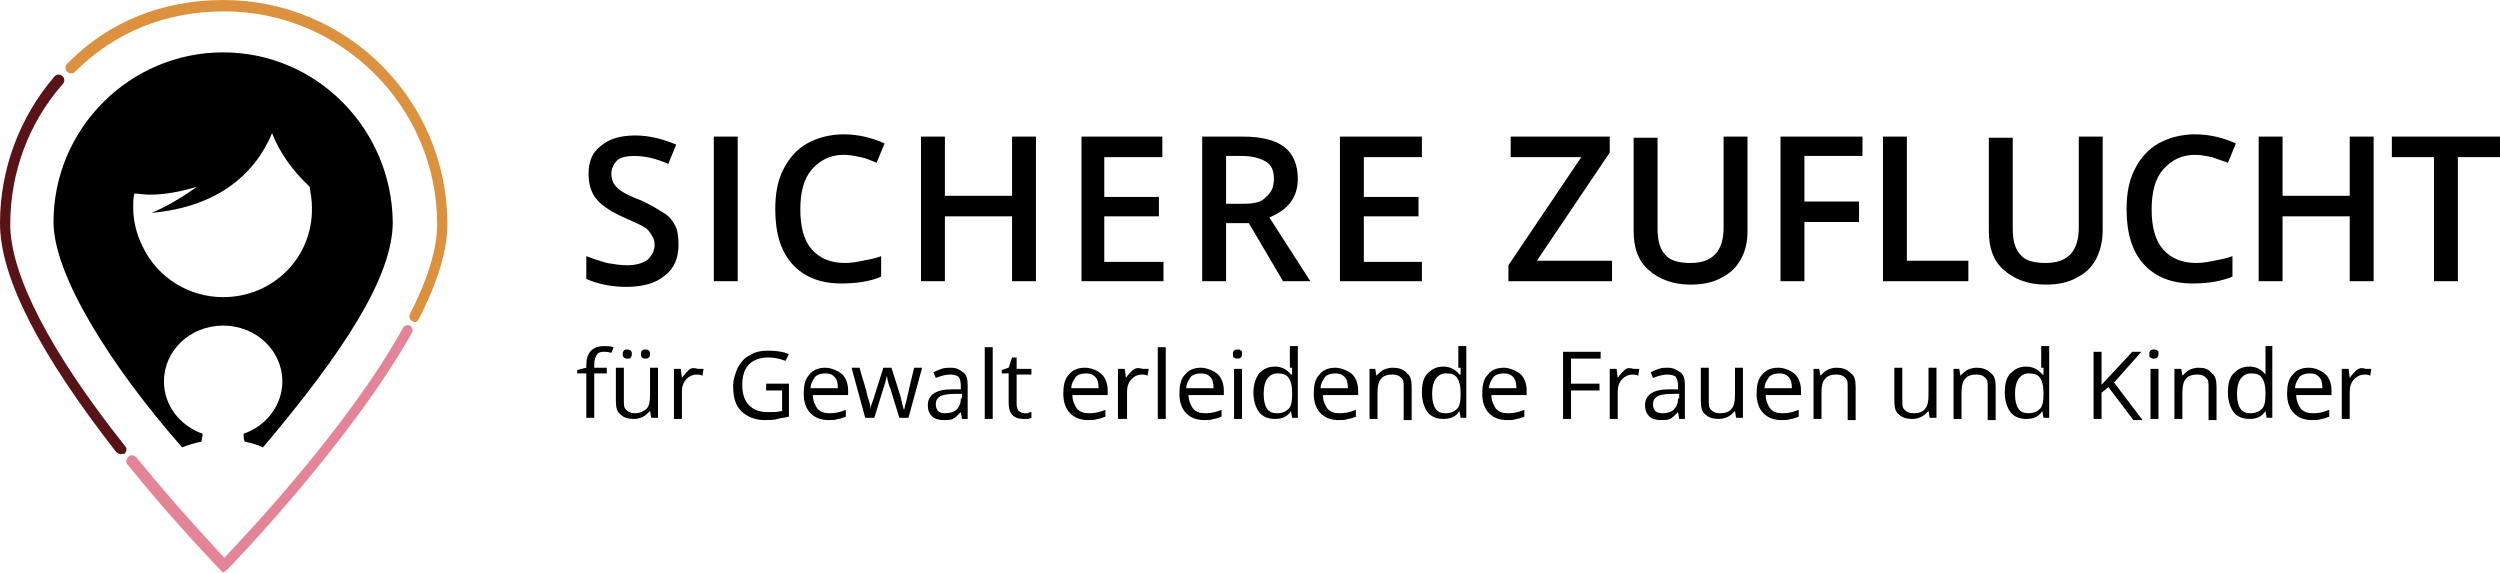
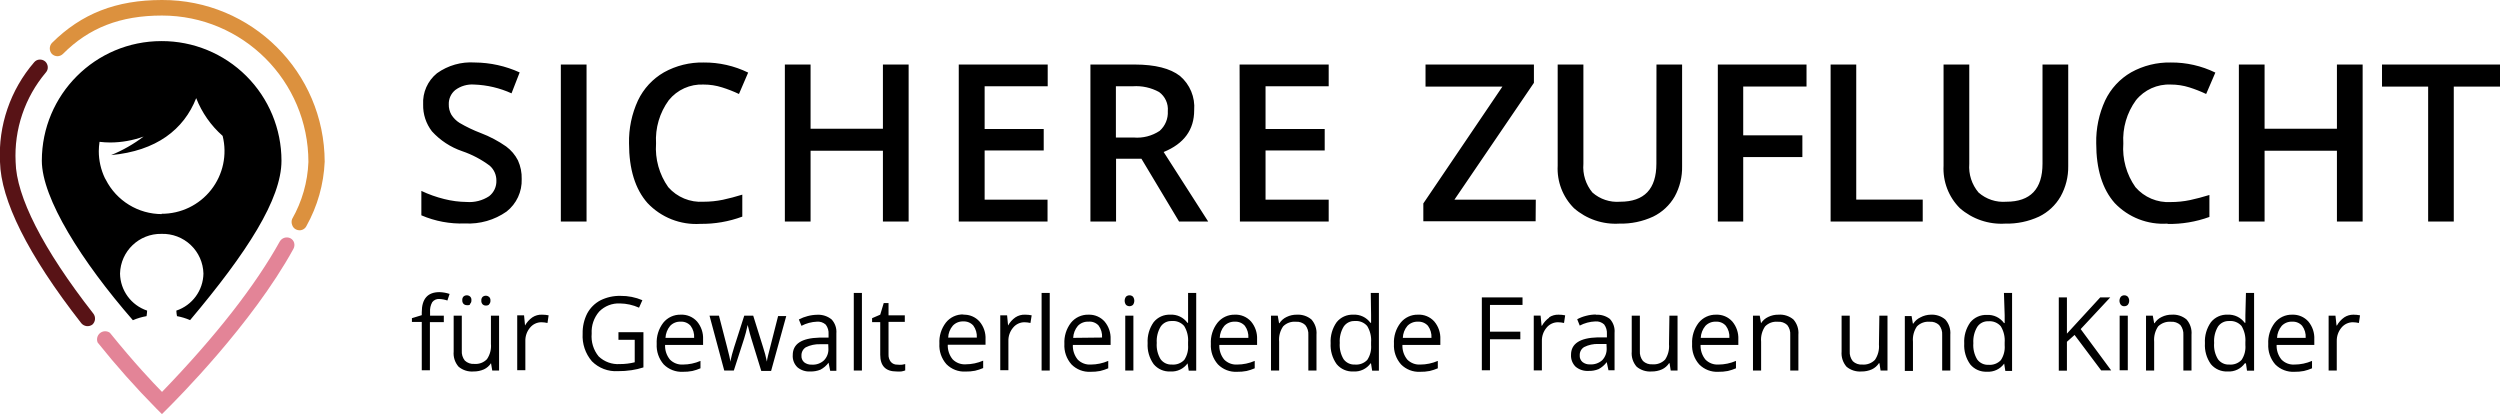
- <svg xmlns="http://www.w3.org/2000/svg" version="1.1" id="Ebene_1" x="0px" y="0px" viewBox="0 0 219.6 50.3" style="enable-background:new 0 0 219.6 50.3;" xml:space="preserve">
-   <style type="text/css">
- 	.st0{fill:#581316;}
- 	.st1{fill:#E38497;}
- 	.st2{fill:#DC913E;}
- </style>
-   <path class="st0" d="M10.6,39.9c-0.1,0-0.3-0.1-0.4-0.2C3.5,31.1,0,24.4,0,19.6c0-4.7,1.7-9.3,4.8-12.9c0.2-0.2,0.5-0.2,0.7,0  c0.2,0.2,0.2,0.5,0,0.7c-3,3.4-4.6,7.8-4.6,12.3c0,4.4,3.5,11.2,10.1,19.5c0.2,0.2,0.1,0.5-0.1,0.7C10.8,39.8,10.7,39.9,10.6,39.9z" />
-   <path class="st1" d="M19.6,50.3L19.3,50c0,0-3.9-4-8.1-9.2c-0.2-0.2-0.1-0.5,0.1-0.7c0.2-0.2,0.5-0.1,0.7,0.1  c3.5,4.3,6.7,7.7,7.7,8.8c1.8-1.9,10.9-11.5,15.7-20.2c0.1-0.2,0.4-0.3,0.6-0.2c0.2,0.1,0.3,0.4,0.2,0.6C30.7,39,20.1,49.9,20,50  L19.6,50.3z" />
-   <path class="st2" d="M19.6,0C14.3,0,9.5,1.9,5.9,5.6c-0.2,0.2-0.2,0.5,0,0.7c0.2,0.2,0.5,0.2,0.7,0c3.5-3.5,8-5.3,13.1-5.3  c10.3,0,18.7,8.4,18.7,18.7c0,2.1-0.8,4.8-2.4,7.9c-0.1,0.2,0,0.5,0.2,0.6c0.1,0,0.1,0.1,0.2,0.1c0.2,0,0.3-0.1,0.4-0.3  c1.7-3.3,2.5-6.1,2.5-8.3C39.3,8.8,30.5,0,19.6,0z" />
-   <g>
-     <g>
-       <path d="M19.6,4.6c-8.2,0-14.9,6.7-14.9,14.9C4.7,24.1,9.6,32,16,39.3c0.5-0.2,1.1-0.4,1.7-0.5c0-0.2,0.1-0.4,0.1-0.7    c-2-0.7-3.4-2.5-3.4-4.6c0-2.7,2.3-4.9,5.2-4.9s5.2,2.2,5.2,4.9c0,2.1-1.4,3.9-3.4,4.6c0,0.3,0,0.5,0.1,0.7    c0.6,0.1,1.2,0.3,1.6,0.5c7.1-8.4,11.4-15,11.4-19.8C34.4,11.3,27.8,4.6,19.6,4.6z M19.6,26.1c-3,0-5.7-1.7-7-4.3    c0-0.1-0.1-0.1-0.1-0.2c0,0,0,0,0,0c-0.5-1-0.8-2.2-0.8-3.4c0-0.4,0-0.8,0.1-1.2c0.4,0,0.9,0.1,1.3,0.1c1.5,0,2.9-0.3,4.2-0.7    c-1.5,1.1-3,1.9-4,2.3c5.6-0.5,9-3.2,10.6-7c0,0,0,0,0,0c0.7,1.8,1.9,3.4,3.3,4.7c0.1,0.6,0.2,1.2,0.2,1.8    C27.5,22.6,24,26.1,19.6,26.1z M108.4,36.8h0.7v-4.4h-0.7V36.8z M95.3,32.3c-0.6,0-1.1,0.2-1.4,0.6c-0.4,0.4-0.5,1-0.5,1.7    c0,0.7,0.2,1.3,0.6,1.7s0.9,0.6,1.6,0.6c0.3,0,0.6,0,0.8-0.1c0.2,0,0.4-0.1,0.7-0.2V36c-0.5,0.2-0.9,0.3-1.4,0.3    c-0.5,0-0.8-0.1-1.1-0.4c-0.2-0.3-0.4-0.7-0.4-1.2h3.1v-0.4c0-0.6-0.2-1.1-0.5-1.4S95.9,32.3,95.3,32.3z M94.1,34.1    c0-0.4,0.2-0.7,0.4-1c0.2-0.2,0.5-0.3,0.9-0.3c0.4,0,0.6,0.1,0.8,0.3c0.2,0.2,0.3,0.5,0.3,1H94.1z M99.5,32.5    c-0.2,0.2-0.4,0.4-0.6,0.7h0l-0.1-0.8h-0.6v4.4H99v-2.4c0-0.4,0.1-0.8,0.4-1.1s0.6-0.4,0.9-0.4c0.1,0,0.3,0,0.5,0.1l0.1-0.6    c-0.2,0-0.3,0-0.5,0C100,32.3,99.8,32.3,99.5,32.5z M108.7,30.7c-0.1,0-0.2,0-0.3,0.1c-0.1,0.1-0.1,0.2-0.1,0.3    c0,0.2,0,0.3,0.1,0.3c0.1,0.1,0.2,0.1,0.3,0.1c0.1,0,0.2,0,0.3-0.1s0.1-0.2,0.1-0.3c0-0.2,0-0.3-0.1-0.3    C108.9,30.7,108.9,30.7,108.7,30.7z M141.6,22.9H135l6.4-9.5V12h-8.7v1.8h6.2l-6.4,9.5v1.4h9.1V22.9z M105.5,32.3    c-0.6,0-1.1,0.2-1.4,0.6c-0.4,0.4-0.5,1-0.5,1.7c0,0.7,0.2,1.3,0.6,1.7s0.9,0.6,1.6,0.6c0.3,0,0.6,0,0.8-0.1    c0.2,0,0.4-0.1,0.7-0.2V36c-0.5,0.2-0.9,0.3-1.4,0.3c-0.5,0-0.8-0.1-1.1-0.4c-0.2-0.3-0.4-0.7-0.4-1.2h3.1v-0.4    c0-0.6-0.2-1.1-0.5-1.4S106,32.3,105.5,32.3z M104.2,34.1c0-0.4,0.2-0.7,0.4-1c0.2-0.2,0.5-0.3,0.9-0.3c0.4,0,0.6,0.1,0.8,0.3    c0.2,0.2,0.3,0.5,0.3,1H104.2z M102.1,23H97v-4h4.8v-1.7H97v-3.5h5.1V12H95v12.7h7.2V23z M88.8,17.2H83V12h-2.1v12.7H83V19h5.9    v5.7h2.1V12h-2.1V17.2z M60.5,32.5c-0.2,0.2-0.4,0.4-0.6,0.7h0l-0.1-0.8h-0.6v4.4h0.7v-2.4c0-0.4,0.1-0.8,0.4-1.1s0.6-0.4,0.9-0.4    c0.1,0,0.3,0,0.5,0.1l0.1-0.6c-0.2,0-0.3,0-0.5,0C61,32.3,60.7,32.3,60.5,32.5z M101.7,36.8h0.7v-6.3h-0.7V36.8z M51.5,32.1v0.2    l-0.8,0.2v0.3h0.8v3.9h0.7v-3.9h1.1v-0.5h-1.1v-0.3c0-0.4,0.1-0.6,0.2-0.8c0.1-0.2,0.3-0.3,0.6-0.3c0.2,0,0.4,0,0.7,0.1l0.2-0.5    c-0.3-0.1-0.6-0.1-0.8-0.1C52,30.4,51.5,31,51.5,32.1z M59.3,19.8c-0.2-0.4-0.5-0.8-1-1.1s-1.1-0.7-2-1.1    c-0.8-0.3-1.4-0.6-1.7-0.8c-0.3-0.2-0.5-0.4-0.7-0.7c-0.1-0.2-0.2-0.5-0.2-0.8c0-0.5,0.2-0.9,0.5-1.2c0.3-0.3,0.9-0.4,1.5-0.4    c0.9,0,1.9,0.2,3,0.7l0.7-1.7c-1.2-0.5-2.4-0.8-3.6-0.8c-1.3,0-2.3,0.3-3,0.9c-0.8,0.6-1.1,1.4-1.1,2.5c0,0.8,0.2,1.6,0.7,2.2    c0.5,0.6,1.3,1.1,2.4,1.6c1.1,0.5,1.9,0.8,2.2,1.2s0.5,0.7,0.5,1.2c0,0.5-0.2,0.9-0.6,1.3c-0.4,0.3-1,0.5-1.8,0.5    c-0.6,0-1.2-0.1-1.8-0.2c-0.7-0.2-1.3-0.4-1.8-0.6v2c0.9,0.4,2.1,0.7,3.5,0.7c1.4,0,2.6-0.3,3.4-1c0.8-0.6,1.2-1.5,1.2-2.7    C59.6,20.7,59.5,20.2,59.3,19.8z M57,31.4c0.1-0.1,0.1-0.2,0.1-0.3c0-0.1,0-0.2-0.1-0.3c-0.1-0.1-0.2-0.1-0.3-0.1s-0.2,0-0.3,0.1    c-0.1,0.1-0.1,0.2-0.1,0.3c0,0.1,0,0.2,0.1,0.3c0.1,0.1,0.2,0.1,0.3,0.1S56.9,31.5,57,31.4z M67.4,34.3h1.3v1.8    c-0.4,0.1-0.8,0.1-1.2,0.1c-0.8,0-1.3-0.2-1.7-0.6c-0.4-0.4-0.6-1-0.6-1.8c0-0.8,0.2-1.4,0.6-1.8c0.4-0.4,1-0.6,1.7-0.6    c0.5,0,1,0.1,1.5,0.3l0.3-0.6c-0.5-0.2-1.1-0.3-1.8-0.3c-0.6,0-1.2,0.1-1.6,0.4c-0.5,0.2-0.8,0.6-1.1,1.1c-0.2,0.5-0.4,1-0.4,1.6    c0,1,0.2,1.7,0.7,2.2c0.5,0.5,1.2,0.8,2.1,0.8c0.4,0,0.8,0,1.1-0.1c0.3-0.1,0.6-0.1,1-0.2v-2.9h-2V34.3z M64.8,12h-2.1v12.7h2.1    V12z M72.5,32.3c-0.6,0-1.1,0.2-1.4,0.6c-0.4,0.4-0.5,1-0.5,1.7c0,0.7,0.2,1.3,0.6,1.7s0.9,0.6,1.6,0.6c0.3,0,0.6,0,0.8-0.1    c0.2,0,0.4-0.1,0.7-0.2V36c-0.5,0.2-0.9,0.3-1.4,0.3c-0.5,0-0.8-0.1-1.1-0.4c-0.2-0.3-0.4-0.7-0.4-1.2h3.1v-0.4    c0-0.6-0.2-1.1-0.5-1.4S73,32.3,72.5,32.3z M71.2,34.1c0-0.4,0.2-0.7,0.4-1c0.2-0.2,0.5-0.3,0.9-0.3c0.4,0,0.6,0.1,0.8,0.3    c0.2,0.2,0.3,0.5,0.3,1H71.2z M77.4,24.3v-1.8c-0.5,0.2-1.1,0.3-1.6,0.4c-0.5,0.1-1,0.2-1.6,0.2c-1.2,0-2.2-0.4-2.9-1.2    c-0.7-0.8-1-2-1-3.5c0-1.5,0.3-2.7,1-3.5c0.7-0.8,1.6-1.3,2.8-1.3c0.5,0,1,0.1,1.5,0.2s0.9,0.3,1.4,0.5l0.7-1.7    c-1.1-0.5-2.3-0.8-3.6-0.8c-1.2,0-2.3,0.3-3.2,0.8c-0.9,0.5-1.6,1.3-2.1,2.3c-0.5,1-0.7,2.1-0.7,3.5c0,2.1,0.5,3.7,1.5,4.8    c1,1.1,2.4,1.7,4.3,1.7C75.3,24.9,76.5,24.7,77.4,24.3z M86.5,36.8h0.7v-6.3h-0.7V36.8z M90,36.3c-0.2,0-0.4-0.1-0.5-0.2    s-0.2-0.3-0.2-0.6v-2.6h1.3v-0.5h-1.3v-1h-0.4l-0.3,0.9L88,32.5v0.3h0.6v2.6c0,0.9,0.4,1.4,1.3,1.4c0.1,0,0.2,0,0.4,0    c0.1,0,0.2-0.1,0.3-0.1v-0.5c-0.1,0-0.2,0-0.3,0.1C90.2,36.3,90.1,36.3,90,36.3z M83.5,32.3c-0.3,0-0.5,0-0.8,0.1    s-0.5,0.2-0.7,0.3l0.2,0.5c0.5-0.2,0.9-0.3,1.3-0.3c0.3,0,0.6,0.1,0.7,0.2s0.2,0.4,0.2,0.8v0.3l-0.8,0c-1.4,0-2.1,0.5-2.1,1.4    c0,0.4,0.1,0.7,0.4,1c0.2,0.2,0.6,0.3,1,0.3c0.3,0,0.6,0,0.8-0.1c0.2-0.1,0.4-0.3,0.7-0.6h0l0.1,0.6h0.5v-3c0-0.5-0.1-0.9-0.4-1.1    S84.1,32.3,83.5,32.3z M84.4,35c0,0.4-0.1,0.7-0.4,1c-0.2,0.2-0.6,0.3-1,0.3c-0.3,0-0.5-0.1-0.6-0.2s-0.2-0.3-0.2-0.6    c0-0.3,0.1-0.5,0.4-0.7c0.2-0.1,0.6-0.2,1.2-0.2l0.7,0V35z M79.5,35.6c0,0.2-0.1,0.4-0.1,0.4h0c-0.1-0.3-0.2-0.7-0.3-1.2l-0.8-2.5    h-0.7l-0.8,2.5c0,0.1-0.1,0.3-0.2,0.6c-0.1,0.2-0.1,0.4-0.1,0.6h0c0-0.2-0.1-0.6-0.3-1.2c-0.1-0.6-0.4-1.4-0.7-2.5h-0.7l1.2,4.4    h0.8l0.8-2.6c0.1-0.3,0.2-0.6,0.3-1.1h0c0.1,0.6,0.2,0.9,0.3,1.1l0.8,2.6h0.8l1.2-4.4h-0.7C79.8,34.3,79.6,35.4,79.5,35.6z     M57.1,34.7c0,0.6-0.1,1-0.3,1.2s-0.6,0.4-1,0.4c-0.4,0-0.6-0.1-0.8-0.3s-0.2-0.4-0.2-0.8v-2.9h-0.7v2.9c0,0.6,0.1,1,0.4,1.2    c0.3,0.3,0.7,0.4,1.2,0.4c0.3,0,0.6-0.1,0.8-0.2c0.2-0.1,0.4-0.3,0.6-0.5h0l0.1,0.6h0.6v-4.4h-0.7V34.7z M55.4,31.4    c0.1-0.1,0.1-0.2,0.1-0.3c0-0.1,0-0.2-0.1-0.3c-0.1-0.1-0.2-0.1-0.3-0.1c-0.1,0-0.2,0-0.3,0.1c-0.1,0.1-0.1,0.2-0.1,0.3    c0,0.1,0,0.2,0.1,0.3s0.2,0.1,0.3,0.1C55.3,31.5,55.4,31.5,55.4,31.4z M156.2,32.3c-0.6,0-1.1,0.2-1.4,0.6c-0.4,0.4-0.5,1-0.5,1.7    c0,0.7,0.2,1.3,0.6,1.7s0.9,0.6,1.6,0.6c0.3,0,0.6,0,0.8-0.1c0.2,0,0.4-0.1,0.7-0.2V36c-0.5,0.2-0.9,0.3-1.4,0.3    c-0.5,0-0.8-0.1-1.1-0.4c-0.2-0.3-0.4-0.7-0.4-1.2h3.1v-0.4c0-0.6-0.2-1.1-0.5-1.4S156.8,32.3,156.2,32.3z M155,34.1    c0-0.4,0.2-0.7,0.4-1c0.2-0.2,0.5-0.3,0.9-0.3c0.4,0,0.6,0.1,0.8,0.3c0.2,0.2,0.3,0.5,0.3,1H155z M196.1,24.3v-1.8    c-0.5,0.2-1.1,0.3-1.6,0.4c-0.5,0.1-1,0.2-1.6,0.2c-1.2,0-2.2-0.4-2.9-1.2s-1-2-1-3.5c0-1.5,0.3-2.7,1-3.5    c0.7-0.8,1.6-1.3,2.8-1.3c0.5,0,1,0.1,1.5,0.2c0.5,0.2,0.9,0.3,1.4,0.5l0.7-1.7c-1.1-0.5-2.3-0.8-3.6-0.8c-1.2,0-2.3,0.3-3.2,0.8    c-0.9,0.5-1.6,1.3-2.1,2.3c-0.5,1-0.7,2.1-0.7,3.5c0,2.1,0.5,3.7,1.5,4.8c1,1.1,2.4,1.7,4.3,1.7C194,24.9,195.1,24.7,196.1,24.3z     M188.1,30.9h-0.8l-2.7,2.9v-2.9h-0.7v5.9h0.7v-2.3l0.6-0.5l2.2,2.9h0.8l-2.5-3.3L188.1,30.9z M188.9,36.8h0.7v-4.4h-0.7V36.8z     M189.2,30.7c-0.1,0-0.2,0-0.3,0.1c-0.1,0.1-0.1,0.2-0.1,0.3c0,0.2,0,0.3,0.1,0.3c0.1,0.1,0.2,0.1,0.3,0.1c0.1,0,0.2,0,0.3-0.1    s0.1-0.2,0.1-0.3c0-0.2,0-0.3-0.1-0.3C189.4,30.7,189.3,30.7,189.2,30.7z M184.7,20.2V12h-2.1v8c0,2.1-1,3.1-2.9,3.1    c-1,0-1.8-0.2-2.2-0.7c-0.5-0.5-0.7-1.3-0.7-2.3v-8h-2.1v8.2c0,1.5,0.4,2.6,1.3,3.4c0.9,0.8,2.1,1.3,3.7,1.3c1.1,0,2-0.2,2.7-0.6    c0.8-0.4,1.3-0.9,1.7-1.6C184.5,22,184.7,21.2,184.7,20.2z M173.6,32.3c-0.3,0-0.6,0.1-0.8,0.2s-0.4,0.3-0.6,0.5h0l-0.1-0.6h-0.5    v4.4h0.7v-2.3c0-0.6,0.1-1,0.3-1.2c0.2-0.3,0.6-0.4,1-0.4c0.4,0,0.6,0.1,0.8,0.3s0.2,0.4,0.2,0.8v2.9h0.7v-2.9    c0-0.6-0.1-1-0.4-1.2C174.5,32.4,174.1,32.3,173.6,32.3z M179.5,32.3l0,0.3l0,0.3h-0.1c-0.3-0.4-0.8-0.7-1.4-0.7    c-0.6,0-1,0.2-1.4,0.6s-0.5,1-0.5,1.7s0.2,1.3,0.5,1.7s0.8,0.6,1.4,0.6c0.6,0,1.1-0.2,1.4-0.7h0l0.1,0.6h0.5v-6.3h-0.7V32.3z     M179.5,34.7c0,0.6-0.1,1-0.3,1.2c-0.2,0.2-0.5,0.4-1,0.4c-0.4,0-0.7-0.1-0.9-0.4c-0.2-0.3-0.3-0.7-0.3-1.3c0-0.6,0.1-1,0.3-1.3    c0.2-0.3,0.5-0.5,0.9-0.5c0.5,0,0.8,0.1,1,0.4c0.2,0.3,0.3,0.7,0.3,1.3V34.7z M206.4,17.2h-5.9V12h-2.1v12.7h2.1V19h5.9v5.7h2.1    V12h-2.1V17.2z M193.1,32.3c-0.3,0-0.6,0.1-0.8,0.2s-0.4,0.3-0.6,0.5h0l-0.1-0.6H191v4.4h0.7v-2.3c0-0.6,0.1-1,0.3-1.2    c0.2-0.3,0.6-0.4,1-0.4c0.4,0,0.6,0.1,0.8,0.3s0.2,0.4,0.2,0.8v2.9h0.7v-2.9c0-0.6-0.1-1-0.4-1.2C194,32.4,193.6,32.3,193.1,32.3z     M210.1,12v1.8h3.7v10.9h2.1V13.8h3.7V12H210.1z M207,32.5c-0.2,0.2-0.4,0.4-0.6,0.7h0l-0.1-0.8h-0.6v4.4h0.7v-2.4    c0-0.4,0.1-0.8,0.4-1.1c0.3-0.3,0.6-0.4,0.9-0.4c0.1,0,0.3,0,0.5,0.1l0.1-0.6c-0.2,0-0.3,0-0.5,0C207.5,32.3,207.3,32.3,207,32.5z     M169.4,34.7c0,0.6-0.1,1-0.3,1.2c-0.2,0.3-0.6,0.4-1,0.4c-0.4,0-0.6-0.1-0.8-0.3c-0.2-0.2-0.2-0.4-0.2-0.8v-2.9h-0.7v2.9    c0,0.6,0.1,1,0.4,1.2c0.3,0.3,0.7,0.4,1.2,0.4c0.3,0,0.6-0.1,0.8-0.2c0.2-0.1,0.4-0.3,0.6-0.5h0l0.1,0.6h0.6v-4.4h-0.7V34.7z     M199,32.3l0,0.3l0,0.3H199c-0.3-0.4-0.8-0.7-1.4-0.7c-0.6,0-1,0.2-1.4,0.6s-0.5,1-0.5,1.7s0.2,1.3,0.5,1.7s0.8,0.6,1.4,0.6    c0.6,0,1.1-0.2,1.4-0.7h0l0.1,0.6h0.5v-6.3H199V32.3z M199,34.7c0,0.6-0.1,1-0.3,1.2c-0.2,0.2-0.5,0.4-1,0.4    c-0.4,0-0.7-0.1-0.9-0.4c-0.2-0.3-0.3-0.7-0.3-1.3c0-0.6,0.1-1,0.3-1.3c0.2-0.3,0.5-0.5,0.9-0.5c0.5,0,0.8,0.1,1,0.4    c0.2,0.3,0.3,0.7,0.3,1.3V34.7z M202.8,32.3c-0.6,0-1.1,0.2-1.4,0.6c-0.4,0.4-0.5,1-0.5,1.7c0,0.7,0.2,1.3,0.6,1.7    s0.9,0.6,1.6,0.6c0.3,0,0.6,0,0.8-0.1c0.2,0,0.4-0.1,0.7-0.2V36c-0.5,0.2-0.9,0.3-1.4,0.3c-0.5,0-0.8-0.1-1.1-0.4    c-0.2-0.3-0.4-0.7-0.4-1.2h3.1v-0.4c0-0.6-0.2-1.1-0.5-1.4S203.4,32.3,202.8,32.3z M201.6,34.1c0-0.4,0.2-0.7,0.4-1    c0.2-0.2,0.5-0.3,0.9-0.3c0.4,0,0.6,0.1,0.8,0.3c0.2,0.2,0.3,0.5,0.3,1H201.6z M161.3,32.3c-0.3,0-0.6,0.1-0.8,0.2    s-0.4,0.3-0.6,0.5h0l-0.1-0.6h-0.5v4.4h0.7v-2.3c0-0.6,0.1-1,0.3-1.2c0.2-0.3,0.6-0.4,1-0.4c0.4,0,0.6,0.1,0.8,0.3    c0.2,0.2,0.2,0.4,0.2,0.8v2.9h0.7v-2.9c0-0.6-0.1-1-0.4-1.2C162.2,32.4,161.8,32.3,161.3,32.3z M117.7,24.7h7.2V23h-5.1v-4h4.8    v-1.7h-4.8v-3.5h5.1V12h-7.2V24.7z M128.3,32.3l0,0.3l0,0.3h-0.1c-0.3-0.4-0.8-0.7-1.4-0.7c-0.6,0-1,0.2-1.4,0.6s-0.5,1-0.5,1.7    s0.2,1.3,0.5,1.7s0.8,0.6,1.4,0.6c0.6,0,1.1-0.2,1.4-0.7h0l0.1,0.6h0.5v-6.3h-0.7V32.3z M128.3,34.7c0,0.6-0.1,1-0.3,1.2    c-0.2,0.2-0.5,0.4-1,0.4c-0.4,0-0.7-0.1-0.9-0.4c-0.2-0.3-0.3-0.7-0.3-1.3c0-0.6,0.1-1,0.3-1.3c0.2-0.3,0.5-0.5,0.9-0.5    c0.5,0,0.8,0.1,1,0.4c0.2,0.3,0.3,0.7,0.3,1.3V34.7z M132.1,32.3c-0.6,0-1.1,0.2-1.4,0.6c-0.4,0.4-0.5,1-0.5,1.7    c0,0.7,0.2,1.3,0.6,1.7c0.4,0.4,0.9,0.6,1.6,0.6c0.3,0,0.6,0,0.8-0.1c0.2,0,0.4-0.1,0.7-0.2V36c-0.5,0.2-0.9,0.3-1.4,0.3    c-0.5,0-0.8-0.1-1.1-0.4c-0.2-0.3-0.4-0.7-0.4-1.2h3.1v-0.4c0-0.6-0.2-1.1-0.5-1.4S132.6,32.3,132.1,32.3z M130.8,34.1    c0-0.4,0.2-0.7,0.4-1c0.2-0.2,0.5-0.3,0.9-0.3c0.4,0,0.6,0.1,0.8,0.3c0.2,0.2,0.3,0.5,0.3,1H130.8z M114,15.7    c0-1.2-0.4-2.2-1.2-2.8c-0.8-0.6-2-0.9-3.6-0.9h-3.6v12.7h2.1v-5.1h2l3,5.1h2.4l-3.6-5.6C113.2,18.4,114,17.3,114,15.7z     M109.1,17.9h-1.4v-4.2h1.4c0.9,0,1.6,0.2,2.1,0.5c0.5,0.3,0.7,0.8,0.7,1.5c0,0.7-0.2,1.2-0.7,1.6    C110.8,17.8,110.1,17.9,109.1,17.9z M137.3,36.8h0.7v-2.5h2.5v-0.6H138v-2.2h2.6v-0.6h-3.3V36.8z M172.9,22.9h-5.4V12h-2.1v12.7    h7.5V22.9z M122.3,32.3c-0.3,0-0.6,0.1-0.8,0.2s-0.4,0.3-0.6,0.5h0l-0.1-0.6h-0.5v4.4h0.7v-2.3c0-0.6,0.1-1,0.3-1.2    c0.2-0.3,0.6-0.4,1-0.4c0.4,0,0.6,0.1,0.8,0.3s0.2,0.4,0.2,0.8v2.9h0.7v-2.9c0-0.6-0.1-1-0.4-1.2    C123.3,32.4,122.8,32.3,122.3,32.3z M117.3,32.3c-0.6,0-1.1,0.2-1.4,0.6c-0.4,0.4-0.5,1-0.5,1.7c0,0.7,0.2,1.3,0.6,1.7    s0.9,0.6,1.6,0.6c0.3,0,0.6,0,0.8-0.1c0.2,0,0.4-0.1,0.7-0.2V36c-0.5,0.2-0.9,0.3-1.4,0.3c-0.5,0-0.8-0.1-1.1-0.4    c-0.2-0.3-0.4-0.7-0.4-1.2h3.1v-0.4c0-0.6-0.2-1.1-0.5-1.4S117.8,32.3,117.3,32.3z M116,34.1c0-0.4,0.2-0.7,0.4-1    c0.2-0.2,0.5-0.3,0.9-0.3c0.4,0,0.6,0.1,0.8,0.3c0.2,0.2,0.3,0.5,0.3,1H116z M113.5,32.3l0,0.3l0,0.3h-0.1    c-0.3-0.4-0.8-0.7-1.4-0.7c-0.6,0-1,0.2-1.4,0.6c-0.3,0.4-0.5,1-0.5,1.7s0.2,1.3,0.5,1.7s0.8,0.6,1.4,0.6c0.6,0,1.1-0.2,1.4-0.7h0    l0.1,0.6h0.5v-6.3h-0.7V32.3z M113.5,34.7c0,0.6-0.1,1-0.3,1.2c-0.2,0.2-0.5,0.4-1,0.4c-0.4,0-0.7-0.1-0.9-0.4    c-0.2-0.3-0.3-0.7-0.3-1.3c0-0.6,0.1-1,0.3-1.3c0.2-0.3,0.5-0.5,0.9-0.5c0.5,0,0.8,0.1,1,0.4c0.2,0.3,0.3,0.7,0.3,1.3V34.7z     M151.4,20c0,2.1-1,3.1-2.9,3.1c-1,0-1.8-0.2-2.2-0.7c-0.5-0.5-0.7-1.3-0.7-2.3v-8h-2.1v8.2c0,1.5,0.4,2.6,1.3,3.4    c0.9,0.8,2.1,1.3,3.7,1.3c1.1,0,2-0.2,2.7-0.6c0.8-0.4,1.3-0.9,1.7-1.6c0.4-0.7,0.6-1.5,0.6-2.5V12h-2.1V20z M156.4,24.7h2.1v-5.2    h4.8v-1.8h-4.8v-4h5.1V12h-7.2V24.7z M152.4,34.7c0,0.6-0.1,1-0.3,1.2c-0.2,0.3-0.6,0.4-1,0.4c-0.4,0-0.6-0.1-0.8-0.3    c-0.2-0.2-0.2-0.4-0.2-0.8v-2.9h-0.7v2.9c0,0.6,0.1,1,0.4,1.2c0.3,0.3,0.7,0.4,1.2,0.4c0.3,0,0.6-0.1,0.8-0.2    c0.2-0.1,0.4-0.3,0.6-0.5h0l0.1,0.6h0.6v-4.4h-0.7V34.7z M142.7,32.5c-0.2,0.2-0.4,0.4-0.6,0.7h0l-0.1-0.8h-0.6v4.4h0.7v-2.4    c0-0.4,0.1-0.8,0.4-1.1c0.3-0.3,0.6-0.4,0.9-0.4c0.1,0,0.3,0,0.5,0.1l0.1-0.6c-0.2,0-0.3,0-0.5,0    C143.2,32.3,142.9,32.3,142.7,32.5z M146.5,32.3c-0.3,0-0.5,0-0.8,0.1c-0.3,0.1-0.5,0.2-0.7,0.3l0.2,0.5c0.5-0.2,0.9-0.3,1.3-0.3    c0.3,0,0.6,0.1,0.7,0.2c0.1,0.2,0.2,0.4,0.2,0.8v0.3l-0.8,0c-1.4,0-2.1,0.5-2.1,1.4c0,0.4,0.1,0.7,0.4,1c0.2,0.2,0.6,0.3,1,0.3    c0.3,0,0.6,0,0.8-0.1c0.2-0.1,0.4-0.3,0.7-0.6h0l0.1,0.6h0.5v-3c0-0.5-0.1-0.9-0.4-1.1S147,32.3,146.5,32.3z M147.4,35    c0,0.4-0.1,0.7-0.4,1c-0.2,0.2-0.6,0.3-1,0.3c-0.3,0-0.5-0.1-0.6-0.2c-0.1-0.1-0.2-0.3-0.2-0.6c0-0.3,0.1-0.5,0.4-0.7    c0.2-0.1,0.6-0.2,1.2-0.2l0.7,0V35z" />
-     </g>
-   </g>
+ <svg xmlns="http://www.w3.org/2000/svg" id="Ebene_1" data-name="Ebene 1" viewBox="0 0 307.22 51.51">
+   <path d="M11.48,38.55C5.23,30.56,2,24.11,1.92,19.9a15.84,15.84,0,0,1,3.72-11,.92.92,0,0,0,.23-.69,1,1,0,0,0-.32-.66,1,1,0,0,0-.7-.23.92.92,0,0,0-.65.33A17.38,17.38,0,0,0,0,19.9c.11,4.66,3.35,11.33,10,19.83a1,1,0,0,0,1.35.16A1,1,0,0,0,11.48,38.55Z" style="fill:#581316" />
+   <path d="M36.15,29.85a.91.91,0,0,0-.46-.57,1,1,0,0,0-1.3.38c-3,5.41-7.85,11.64-14.48,18.5-1.15-1.18-3.35-3.49-6.41-7.27A1,1,0,0,0,12,42.09a104.27,104.27,0,0,0,7.22,8.12l.68.68.7-.7c1-1,10.37-10.34,15.46-19.61A1,1,0,0,0,36.15,29.85Z" style="fill:#e38497" />
+   <path d="M19.91,0C14.26,0,10,1.68,6.38,5.28a1,1,0,0,0,0,1.35,1,1,0,0,0,.67.28h0a1,1,0,0,0,.68-.28c3.2-3.22,7.06-4.72,12.17-4.72a18,18,0,0,1,18,18,15.35,15.35,0,0,1-2,7,1,1,0,0,0,0,.73.91.91,0,0,0,.48.56,1,1,0,0,0,.42.1.94.94,0,0,0,.86-.53,17.77,17.77,0,0,0,2.24-7.89A19.93,19.93,0,0,0,19.91,0Z" style="fill:#dc913e" />
+   <path d="M19.84,5.05a14.7,14.7,0,0,0-14.7,14.7c0,4.6,4.89,12.37,11.19,19.6a7.4,7.4,0,0,1,1.68-.5,6.21,6.21,0,0,0,.07-.68,4.88,4.88,0,0,1-3.33-4.55,5,5,0,0,1,5.1-4.88A5,5,0,0,1,25,33.62a4.88,4.88,0,0,1-3.33,4.55c0,.25.05.48.08.68a7.28,7.28,0,0,1,1.61.49c7-8.31,11.23-14.87,11.23-19.59A14.7,14.7,0,0,0,19.84,5.05Zm.07,21.26A7.73,7.73,0,0,1,13,22.08l-.11-.19h0a7.7,7.7,0,0,1-.75-3.32,8.49,8.49,0,0,1,.09-1.14,11.38,11.38,0,0,0,1.31.08,12.12,12.12,0,0,0,4.11-.73,17.71,17.71,0,0,1-4,2.28c5.56-.51,8.94-3.14,10.46-7l0,0a12.06,12.06,0,0,0,3.25,4.64,7.7,7.7,0,0,1-7.52,9.57ZM292.72,7.93v2.71h5.67V27.22h3.15V10.64h5.68V7.93ZM83.66,38.67a2.67,2.67,0,0,0-2.16,1,3.93,3.93,0,0,0-.8,2.59,3.53,3.53,0,0,0,.86,2.52,3.1,3.1,0,0,0,2.36.91,5.57,5.57,0,0,0,1.16-.1,5.82,5.82,0,0,0,1-.33v-.91a5.49,5.49,0,0,1-2.15.45,2.07,2.07,0,0,1-1.6-.61,2.66,2.66,0,0,1-.6-1.8H86.4V41.7a3.17,3.17,0,0,0-.74-2.19A2.53,2.53,0,0,0,83.66,38.67Zm-1.88,2.85a2.49,2.49,0,0,1,.57-1.47,1.66,1.66,0,0,1,1.29-.52,1.5,1.5,0,0,1,1.23.51,2.22,2.22,0,0,1,.43,1.48Zm28.49,3.29a1,1,0,0,1-.79-.33,1.35,1.35,0,0,1-.29-.93v-4h2v-.8h-2V37.24h-.59l-.43,1.43-1,.43v.49h1v4c0,1.37.66,2.06,2,2.06a4.4,4.4,0,0,0,.58,0,2.39,2.39,0,0,0,.49-.13v-.78l-.4.08A3,3,0,0,1,110.27,44.81Zm-5.35.72h1V36h-1ZM287.18,15.82h-8.89V7.93h-3.16V27.22h3.16v-8.7h8.89v8.7h3.16V7.93h-3.16ZM94.37,43.75a5.43,5.43,0,0,0-.13.69h0a14.13,14.13,0,0,0-.47-1.78l-1.21-3.87h-1.1l-1.24,3.87c-.07.22-.16.51-.26.88s-.17.67-.22.91h0c0-.31-.17-.91-.39-1.79s-.56-2.17-1-3.87H87.19L89,45.53h1.18l1.27-3.94c.13-.39.27-.94.43-1.66h0c.21.86.36,1.41.44,1.65l1.23,4h1.21l1.86-6.74h-1C94.87,41.79,94.44,43.45,94.37,43.75Zm6.08-5.07a4.87,4.87,0,0,0-1.19.16,4.74,4.74,0,0,0-1.09.42l.32.78a4.44,4.44,0,0,1,1.9-.51,1.41,1.41,0,0,1,1.09.37,1.72,1.72,0,0,1,.34,1.17v.42l-1.14,0c-2.18.06-3.26.78-3.26,2.14A1.9,1.9,0,0,0,98,45.14a2.25,2.25,0,0,0,1.57.51,3.11,3.11,0,0,0,1.25-.22,2.93,2.93,0,0,0,1-.86h0l.2,1h.76v-4.6a2.25,2.25,0,0,0-.58-1.71A2.57,2.57,0,0,0,100.45,38.68Zm1.35,4.15a1.92,1.92,0,0,1-.55,1.46,2,2,0,0,1-1.49.52,1.41,1.41,0,0,1-.94-.29,1,1,0,0,1-.33-.84,1.15,1.15,0,0,1,.53-1,3.68,3.68,0,0,1,1.76-.38l1,0ZM128,45.53h1V36h-1Zm5.76-6.86a2.68,2.68,0,0,0-2.16,1,3.93,3.93,0,0,0-.8,2.59,3.49,3.49,0,0,0,.87,2.52,3.07,3.07,0,0,0,2.35.91,5.67,5.67,0,0,0,1.17-.1,6,6,0,0,0,1-.33v-.91a5.49,5.49,0,0,1-2.15.45,2.07,2.07,0,0,1-1.6-.61,2.66,2.66,0,0,1-.6-1.8h4.64V41.7a3.17,3.17,0,0,0-.74-2.19A2.53,2.53,0,0,0,133.77,38.67Zm-1.88,2.85a2.49,2.49,0,0,1,.57-1.47,1.68,1.68,0,0,1,1.3-.52A1.49,1.49,0,0,1,135,40a2.22,2.22,0,0,1,.43,1.48ZM108.5,15.82H99.61V7.93H96.45V27.22h3.16v-8.7h8.89v8.7h3.16V7.93H108.5ZM281.69,38.67a2.66,2.66,0,0,0-2.15,1,3.93,3.93,0,0,0-.8,2.59,3.53,3.53,0,0,0,.86,2.52,3.09,3.09,0,0,0,2.36.91,5.57,5.57,0,0,0,1.16-.1,5.82,5.82,0,0,0,1-.33v-.91a5.49,5.49,0,0,1-2.15.45,2.05,2.05,0,0,1-1.6-.61,2.66,2.66,0,0,1-.6-1.8h4.63V41.7a3.17,3.17,0,0,0-.73-2.19A2.53,2.53,0,0,0,281.69,38.67Zm-1.87,2.85a2.49,2.49,0,0,1,.57-1.47,1.66,1.66,0,0,1,1.29-.52,1.51,1.51,0,0,1,1.23.51,2.22,2.22,0,0,1,.43,1.48ZM288.08,39a3,3,0,0,0-.9,1h-.05L287,38.79h-.84v6.74h1V41.92a2.49,2.49,0,0,1,.58-1.66,1.81,1.81,0,0,1,1.4-.66,3.61,3.61,0,0,1,.74.09l.14-.94a4,4,0,0,0-.81-.08A2,2,0,0,0,288.08,39Zm-169.69-.36a2.65,2.65,0,0,0-2.15,1,3.88,3.88,0,0,0-.8,2.59,3.49,3.49,0,0,0,.86,2.52,3.07,3.07,0,0,0,2.35.91,5.6,5.6,0,0,0,1.17-.1,6,6,0,0,0,1-.33v-.91a5.46,5.46,0,0,1-2.15.45,2.07,2.07,0,0,1-1.6-.61,2.66,2.66,0,0,1-.6-1.8h4.64V41.7a3.13,3.13,0,0,0-.74-2.19A2.53,2.53,0,0,0,118.39,38.67Zm-1.87,2.85a2.37,2.37,0,0,1,.57-1.47,1.66,1.66,0,0,1,1.29-.52,1.53,1.53,0,0,1,1.23.51,2.27,2.27,0,0,1,.43,1.48ZM124.78,39a3,3,0,0,0-.9,1h0l-.12-1.25h-.84v6.74h1V41.92a2.44,2.44,0,0,1,.58-1.66,1.8,1.8,0,0,1,1.4-.66,3.45,3.45,0,0,1,.73.09l.15-.94a4,4,0,0,0-.81-.08A2,2,0,0,0,124.78,39Zm-72.95-.65v.38l-1.21.37v.46h1.21v5.94h1V39.59h1.71v-.8H52.85v-.43a2.15,2.15,0,0,1,.27-1.23,1,1,0,0,1,.86-.39,3.53,3.53,0,0,1,1,.19l.27-.81A4.28,4.28,0,0,0,54,35.9C52.55,35.9,51.83,36.73,51.83,38.38Zm5.93-1a.56.56,0,0,0,.17-.46.54.54,0,0,0-.17-.46.61.61,0,0,0-.4-.14.6.6,0,0,0-.39.14.57.57,0,0,0-.16.46.59.59,0,0,0,.16.46.56.56,0,0,0,.39.15A.57.57,0,0,0,57.76,37.43Zm2.57,4.9a2.88,2.88,0,0,1-.49,1.89,1.92,1.92,0,0,1-1.54.58,1.53,1.53,0,0,1-1.18-.41,1.76,1.76,0,0,1-.37-1.23V38.79h-1V43.2a2.48,2.48,0,0,0,.61,1.87,2.56,2.56,0,0,0,1.84.58,3.07,3.07,0,0,0,1.27-.26,2.08,2.08,0,0,0,.87-.76h0l.15.9h.84V38.79h-1ZM91.22,26.62v-2.7c-.83.26-1.62.46-2.39.63a11.62,11.62,0,0,1-2.37.24A5.3,5.3,0,0,1,82.12,23a8.27,8.27,0,0,1-1.5-5.37,8.19,8.19,0,0,1,1.56-5.31,5.19,5.19,0,0,1,4.28-1.93,7.45,7.45,0,0,1,2.28.35,15.91,15.91,0,0,1,2.07.81l1.13-2.63a12.23,12.23,0,0,0-5.46-1.24,9.64,9.64,0,0,0-4.89,1.21,7.9,7.9,0,0,0-3.19,3.45,12,12,0,0,0-1.1,5.27q0,4.77,2.27,7.34a8.21,8.21,0,0,0,6.5,2.56A14.3,14.3,0,0,0,91.22,26.62Zm37.51-2.08H121V18.49h7.26V15.85H121V10.6h7.75V7.93H117.82V27.22h10.91Zm60,0h-10l9.77-14.36V7.93H175.18v2.71h9.45L174.91,25v2.19h13.8Zm57.62,14.2,0,.47,0,.49h-.08a2.42,2.42,0,0,0-2.1-1,2.49,2.49,0,0,0-2.05.92,4.07,4.07,0,0,0-.74,2.59,4,4,0,0,0,.74,2.57,2.5,2.5,0,0,0,2.05.9,2.41,2.41,0,0,0,2.12-1h0l.14.9h.83V36h-1Zm0,3.69a2.89,2.89,0,0,1-.47,1.83,1.87,1.87,0,0,1-1.52.57,1.61,1.61,0,0,1-1.39-.66,3.38,3.38,0,0,1-.47-2,3.46,3.46,0,0,1,.48-2,1.55,1.55,0,0,1,1.37-.69,1.8,1.8,0,0,1,1.52.61,3.36,3.36,0,0,1,.48,2ZM76,41.76h2v2.76a7.4,7.4,0,0,1-1.83.22,3.43,3.43,0,0,1-2.6-.94A3.85,3.85,0,0,1,72.71,41a3.8,3.8,0,0,1,.92-2.71,3.35,3.35,0,0,1,2.56-1,5.88,5.88,0,0,1,2.34.52l.41-.92a6.64,6.64,0,0,0-2.68-.53,5.27,5.27,0,0,0-2.48.55,3.93,3.93,0,0,0-1.62,1.61A5.22,5.22,0,0,0,71.6,41a4.77,4.77,0,0,0,1.14,3.4,4.15,4.15,0,0,0,3.18,1.21,10.69,10.69,0,0,0,1.7-.12,9,9,0,0,0,1.45-.34V40.82H76ZM72.08,7.93H68.92V27.22h3.16ZM63.65,19.71A4.89,4.89,0,0,0,62.2,18a14.32,14.32,0,0,0-3.12-1.65,17.12,17.12,0,0,1-2.61-1.25,3.15,3.15,0,0,1-1-1,2.45,2.45,0,0,1-.32-1.28,2.18,2.18,0,0,1,.8-1.76,3.47,3.47,0,0,1,2.32-.67,12.1,12.1,0,0,1,4.59,1.08l1-2.57a13.53,13.53,0,0,0-5.51-1.22A7.16,7.16,0,0,0,53.7,9,4.62,4.62,0,0,0,52,12.84a5.19,5.19,0,0,0,1.08,3.3,8.94,8.94,0,0,0,3.72,2.44,12.23,12.23,0,0,1,3.38,1.78A2.4,2.4,0,0,1,61,22.19a2.33,2.33,0,0,1-.89,1.92,4.41,4.41,0,0,1-2.76.71,11.76,11.76,0,0,1-2.76-.36,15,15,0,0,1-2.81-1v3a12.38,12.38,0,0,0,5.36,1A8.13,8.13,0,0,0,62.25,26a4.86,4.86,0,0,0,1.86-4A5.17,5.17,0,0,0,63.65,19.71ZM65.42,39a3,3,0,0,0-.9,1h0l-.12-1.25h-.84v6.74h1V41.92a2.44,2.44,0,0,1,.58-1.66,1.8,1.8,0,0,1,1.4-.66,3.61,3.61,0,0,1,.74.09l.14-.94a4,4,0,0,0-.81-.08A2,2,0,0,0,65.42,39Zm-5.32-1.6a.59.59,0,0,0,.17-.46.57.57,0,0,0-.17-.46.63.63,0,0,0-.4-.14.6.6,0,0,0-.39.14.57.57,0,0,0-.16.46.59.59,0,0,0,.16.46.56.56,0,0,0,.39.15A.59.59,0,0,0,60.1,37.43Zm122,8.1h1V41.69h3.73v-.93h-3.73V37.47h4v-.92h-5Zm14-6.85a4.8,4.8,0,0,0-1.19.16,4.57,4.57,0,0,0-1.09.42l.31.78a4.48,4.48,0,0,1,1.91-.51,1.41,1.41,0,0,1,1.09.37,1.77,1.77,0,0,1,.34,1.17v.42l-1.15,0c-2.17.06-3.26.78-3.26,2.14a1.9,1.9,0,0,0,.57,1.47,2.26,2.26,0,0,0,1.57.51,3,3,0,0,0,1.25-.22,3,3,0,0,0,1-.86h0l.21,1h.75v-4.6a2.21,2.21,0,0,0-.58-1.71A2.53,2.53,0,0,0,196.12,38.68Zm1.34,4.15a2,2,0,0,1-.54,1.46,2.06,2.06,0,0,1-1.5.52,1.38,1.38,0,0,1-.93-.29,1,1,0,0,1-.34-.84,1.13,1.13,0,0,1,.54-1,3.63,3.63,0,0,1,1.75-.38l1,0Zm7.66-.5a2.94,2.94,0,0,1-.48,1.89,1.94,1.94,0,0,1-1.55.58,1.52,1.52,0,0,1-1.17-.41,1.76,1.76,0,0,1-.38-1.23V38.79h-1V43.2a2.48,2.48,0,0,0,.61,1.87,2.57,2.57,0,0,0,1.84.58,3,3,0,0,0,1.27-.26,2.08,2.08,0,0,0,.87-.76h.06l.14.9h.84V38.79h-1Zm55.38,3.2h1V38.79h-1ZM203.55,20.11c0,3.12-1.48,4.68-4.46,4.68a4.59,4.59,0,0,1-3.4-1.13,4.88,4.88,0,0,1-1.11-3.53V7.93h-3.16V20.36a6.86,6.86,0,0,0,2,5.22,7.75,7.75,0,0,0,5.58,1.9,9.31,9.31,0,0,0,4.15-.86,6.16,6.16,0,0,0,2.65-2.47,7.4,7.4,0,0,0,.91-3.74V7.93h-3.15Zm33.71,18.56A2.77,2.77,0,0,0,236,39a2.07,2.07,0,0,0-.88.77h-.05l-.16-.93h-.83v6.74h1V42a2.88,2.88,0,0,1,.49-1.89,1.94,1.94,0,0,1,1.55-.57,1.52,1.52,0,0,1,1.17.4,1.76,1.76,0,0,1,.38,1.23v4.36h1V41.14a2.5,2.5,0,0,0-.62-1.88A2.56,2.56,0,0,0,237.26,38.67Zm-63,0a2.65,2.65,0,0,0-2.15,1,3.88,3.88,0,0,0-.81,2.59,3.49,3.49,0,0,0,.87,2.52,3.07,3.07,0,0,0,2.35.91,5.6,5.6,0,0,0,1.17-.1,6,6,0,0,0,1-.33v-.91a5.46,5.46,0,0,1-2.15.45,2.07,2.07,0,0,1-1.6-.61,2.66,2.66,0,0,1-.6-1.8H177V41.7a3.17,3.17,0,0,0-.74-2.19A2.53,2.53,0,0,0,174.21,38.67Zm-1.87,2.85a2.42,2.42,0,0,1,.56-1.47,1.7,1.7,0,0,1,1.3-.52,1.53,1.53,0,0,1,1.23.51,2.27,2.27,0,0,1,.43,1.48Zm18-2.49a3,3,0,0,0-.9,1h-.05l-.12-1.25h-.84v6.74h1V41.92a2.44,2.44,0,0,1,.58-1.66,1.8,1.8,0,0,1,1.4-.66,3.61,3.61,0,0,1,.74.09l.14-.94a4,4,0,0,0-.81-.08A2,2,0,0,0,190.36,39Zm-52.11,6.5h1V38.79h-1Zm98-21h-8.17V7.93h-3.15V27.22h11.32ZM230.9,42.33a2.93,2.93,0,0,1-.49,1.89,1.94,1.94,0,0,1-1.55.58,1.52,1.52,0,0,1-1.17-.41,1.76,1.76,0,0,1-.38-1.23V38.79h-1V43.2a2.52,2.52,0,0,0,.61,1.87,2.57,2.57,0,0,0,1.84.58,3,3,0,0,0,1.27-.26,2.08,2.08,0,0,0,.87-.76h.06l.14.9h.85V38.79h-1Zm-20-3.66a2.68,2.68,0,0,0-2.16,1,3.93,3.93,0,0,0-.8,2.59,3.49,3.49,0,0,0,.87,2.52,3.07,3.07,0,0,0,2.35.91,5.67,5.67,0,0,0,1.17-.1,6,6,0,0,0,1-.33v-.91a5.49,5.49,0,0,1-2.15.45,2.07,2.07,0,0,1-1.6-.61,2.66,2.66,0,0,1-.6-1.8h4.64V41.7a3.17,3.17,0,0,0-.74-2.19A2.53,2.53,0,0,0,210.89,38.67ZM209,41.52a2.49,2.49,0,0,1,.57-1.47,1.67,1.67,0,0,1,1.3-.52,1.49,1.49,0,0,1,1.22.51,2.22,2.22,0,0,1,.43,1.48Zm57.36-14a14.3,14.3,0,0,0,5.15-.86v-2.7c-.83.26-1.62.46-2.39.63a11.55,11.55,0,0,1-2.37.24A5.32,5.32,0,0,1,262.42,23a8.27,8.27,0,0,1-1.49-5.37,8.19,8.19,0,0,1,1.55-5.31,5.2,5.2,0,0,1,4.28-1.93,7.56,7.56,0,0,1,2.29.35,16.34,16.34,0,0,1,2.06.81l1.13-2.63a12.23,12.23,0,0,0-5.46-1.24,9.64,9.64,0,0,0-4.89,1.21,7.9,7.9,0,0,0-3.19,3.45,12,12,0,0,0-1.1,5.27q0,4.77,2.27,7.34A8.21,8.21,0,0,0,266.37,27.48ZM218.55,38.67a2.77,2.77,0,0,0-1.26.28,2.07,2.07,0,0,0-.88.77h0l-.16-.93h-.83v6.74h1V42a2.88,2.88,0,0,1,.49-1.89,1.91,1.91,0,0,1,1.54-.57,1.53,1.53,0,0,1,1.18.4,1.76,1.76,0,0,1,.37,1.23v4.36h1V41.14a2.5,2.5,0,0,0-.61-1.88A2.56,2.56,0,0,0,218.55,38.67ZM211.1,27.22h3.12V19.3h7.27V16.63h-7.27v-6H222V7.93H211.1Zm64.83,11.49,0,.47,0,.49h-.08a2.44,2.44,0,0,0-2.1-1,2.48,2.48,0,0,0-2.05.92,4.07,4.07,0,0,0-.74,2.59,4,4,0,0,0,.73,2.57,2.52,2.52,0,0,0,2.06.9,2.39,2.39,0,0,0,2.11-1H276l.13.9H277V36h-1Zm0,3.69a2.83,2.83,0,0,1-.47,1.83,1.85,1.85,0,0,1-1.51.57,1.6,1.6,0,0,1-1.39-.66,3.3,3.3,0,0,1-.47-2,3.46,3.46,0,0,1,.47-2,1.58,1.58,0,0,1,1.38-.69,1.81,1.81,0,0,1,1.52.61,3.44,3.44,0,0,1,.47,2Zm-21.77-22V7.93H251V20.11q0,4.68-4.45,4.68a4.6,4.6,0,0,1-3.41-1.13A4.88,4.88,0,0,1,242,20.13V7.93h-3.16V20.36a6.86,6.86,0,0,0,2,5.22,7.75,7.75,0,0,0,5.58,1.9,9.31,9.31,0,0,0,4.15-.86,6.16,6.16,0,0,0,2.65-2.47A7.41,7.41,0,0,0,254.16,20.41ZM146.75,13.55A5,5,0,0,0,145,9.33q-1.8-1.39-5.53-1.4H134V27.22h3.15V19.51h3.12l4.62,7.71h3.58L143,18.68Q146.75,17.15,146.75,13.55Zm-7.43,3.35h-2.19V10.6h2.09a5.85,5.85,0,0,1,3.22.71,2.62,2.62,0,0,1,1.07,2.35,3,3,0,0,1-1,2.42A5,5,0,0,1,139.32,16.9ZM146,38.71l0,.47,0,.49h-.08a2.42,2.42,0,0,0-2.1-1,2.49,2.49,0,0,0-2.05.92,4.07,4.07,0,0,0-.74,2.59,4,4,0,0,0,.74,2.57,2.5,2.5,0,0,0,2.05.9,2.41,2.41,0,0,0,2.12-1h0l.14.9H147V36h-1Zm0,3.69a2.89,2.89,0,0,1-.47,1.83,1.87,1.87,0,0,1-1.52.57,1.61,1.61,0,0,1-1.39-.66,3.38,3.38,0,0,1-.47-2,3.46,3.46,0,0,1,.48-2,1.55,1.55,0,0,1,1.37-.69,1.8,1.8,0,0,1,1.52.61,3.36,3.36,0,0,1,.48,2Zm113.32-5.85h-1.23L254,41V36.55h-1v9h1V42l.94-.84,3.27,4.36h1.23l-3.75-5.08Zm-120.52-.26a.61.61,0,0,0-.43.17.85.85,0,0,0,0,1,.63.63,0,0,0,.86,0,.85.85,0,0,0,0-1A.61.61,0,0,0,138.76,36.29Zm122.26,0a.58.58,0,0,0-.43.17.81.81,0,0,0,0,1,.54.54,0,0,0,.43.17.57.57,0,0,0,.42-.17.81.81,0,0,0,0-1A.61.61,0,0,0,261,36.29Zm-92.57,2.42,0,.47,0,.49h-.08a2.42,2.42,0,0,0-2.1-1,2.49,2.49,0,0,0-2.05.92,4.07,4.07,0,0,0-.74,2.59,4,4,0,0,0,.74,2.57,2.5,2.5,0,0,0,2.05.9,2.41,2.41,0,0,0,2.12-1h.05l.14.9h.83V36h-1Zm0,3.69a2.89,2.89,0,0,1-.47,1.83,1.87,1.87,0,0,1-1.52.57,1.61,1.61,0,0,1-1.39-.66,3.38,3.38,0,0,1-.47-2,3.46,3.46,0,0,1,.48-2,1.55,1.55,0,0,1,1.37-.69,1.8,1.8,0,0,1,1.52.61,3.36,3.36,0,0,1,.48,2Zm98.42-3.73a2.72,2.72,0,0,0-1.26.28,2.07,2.07,0,0,0-.88.77h-.05l-.17-.93h-.83v6.74h1V42a2.93,2.93,0,0,1,.49-1.89,2,2,0,0,1,1.55-.57,1.55,1.55,0,0,1,1.18.4,1.81,1.81,0,0,1,.37,1.23v4.36h1V41.14a2.5,2.5,0,0,0-.61-1.88A2.56,2.56,0,0,0,266.87,38.67Zm-115.15,0a2.65,2.65,0,0,0-2.15,1,3.88,3.88,0,0,0-.81,2.59,3.49,3.49,0,0,0,.87,2.52,3.07,3.07,0,0,0,2.35.91,5.6,5.6,0,0,0,1.17-.1,6,6,0,0,0,1-.33v-.91a5.49,5.49,0,0,1-2.15.45,2.07,2.07,0,0,1-1.6-.61,2.66,2.66,0,0,1-.6-1.8h4.64V41.7a3.17,3.17,0,0,0-.74-2.19A2.53,2.53,0,0,0,151.72,38.67Zm-1.87,2.85a2.42,2.42,0,0,1,.56-1.47,1.7,1.7,0,0,1,1.3-.52,1.53,1.53,0,0,1,1.23.51,2.27,2.27,0,0,1,.43,1.48Zm2.48-14.3h10.91V24.54h-7.76V18.49h7.27V15.85h-7.27V10.6h7.76V7.93H152.33Zm7,11.45a2.77,2.77,0,0,0-1.26.28,2.07,2.07,0,0,0-.88.77h-.05l-.16-.93h-.83v6.74h1V42a2.88,2.88,0,0,1,.49-1.89,1.94,1.94,0,0,1,1.55-.57,1.52,1.52,0,0,1,1.17.4,1.76,1.76,0,0,1,.38,1.23v4.36h1V41.14a2.5,2.5,0,0,0-.62-1.88A2.56,2.56,0,0,0,159.38,38.67Z" />
</svg>
